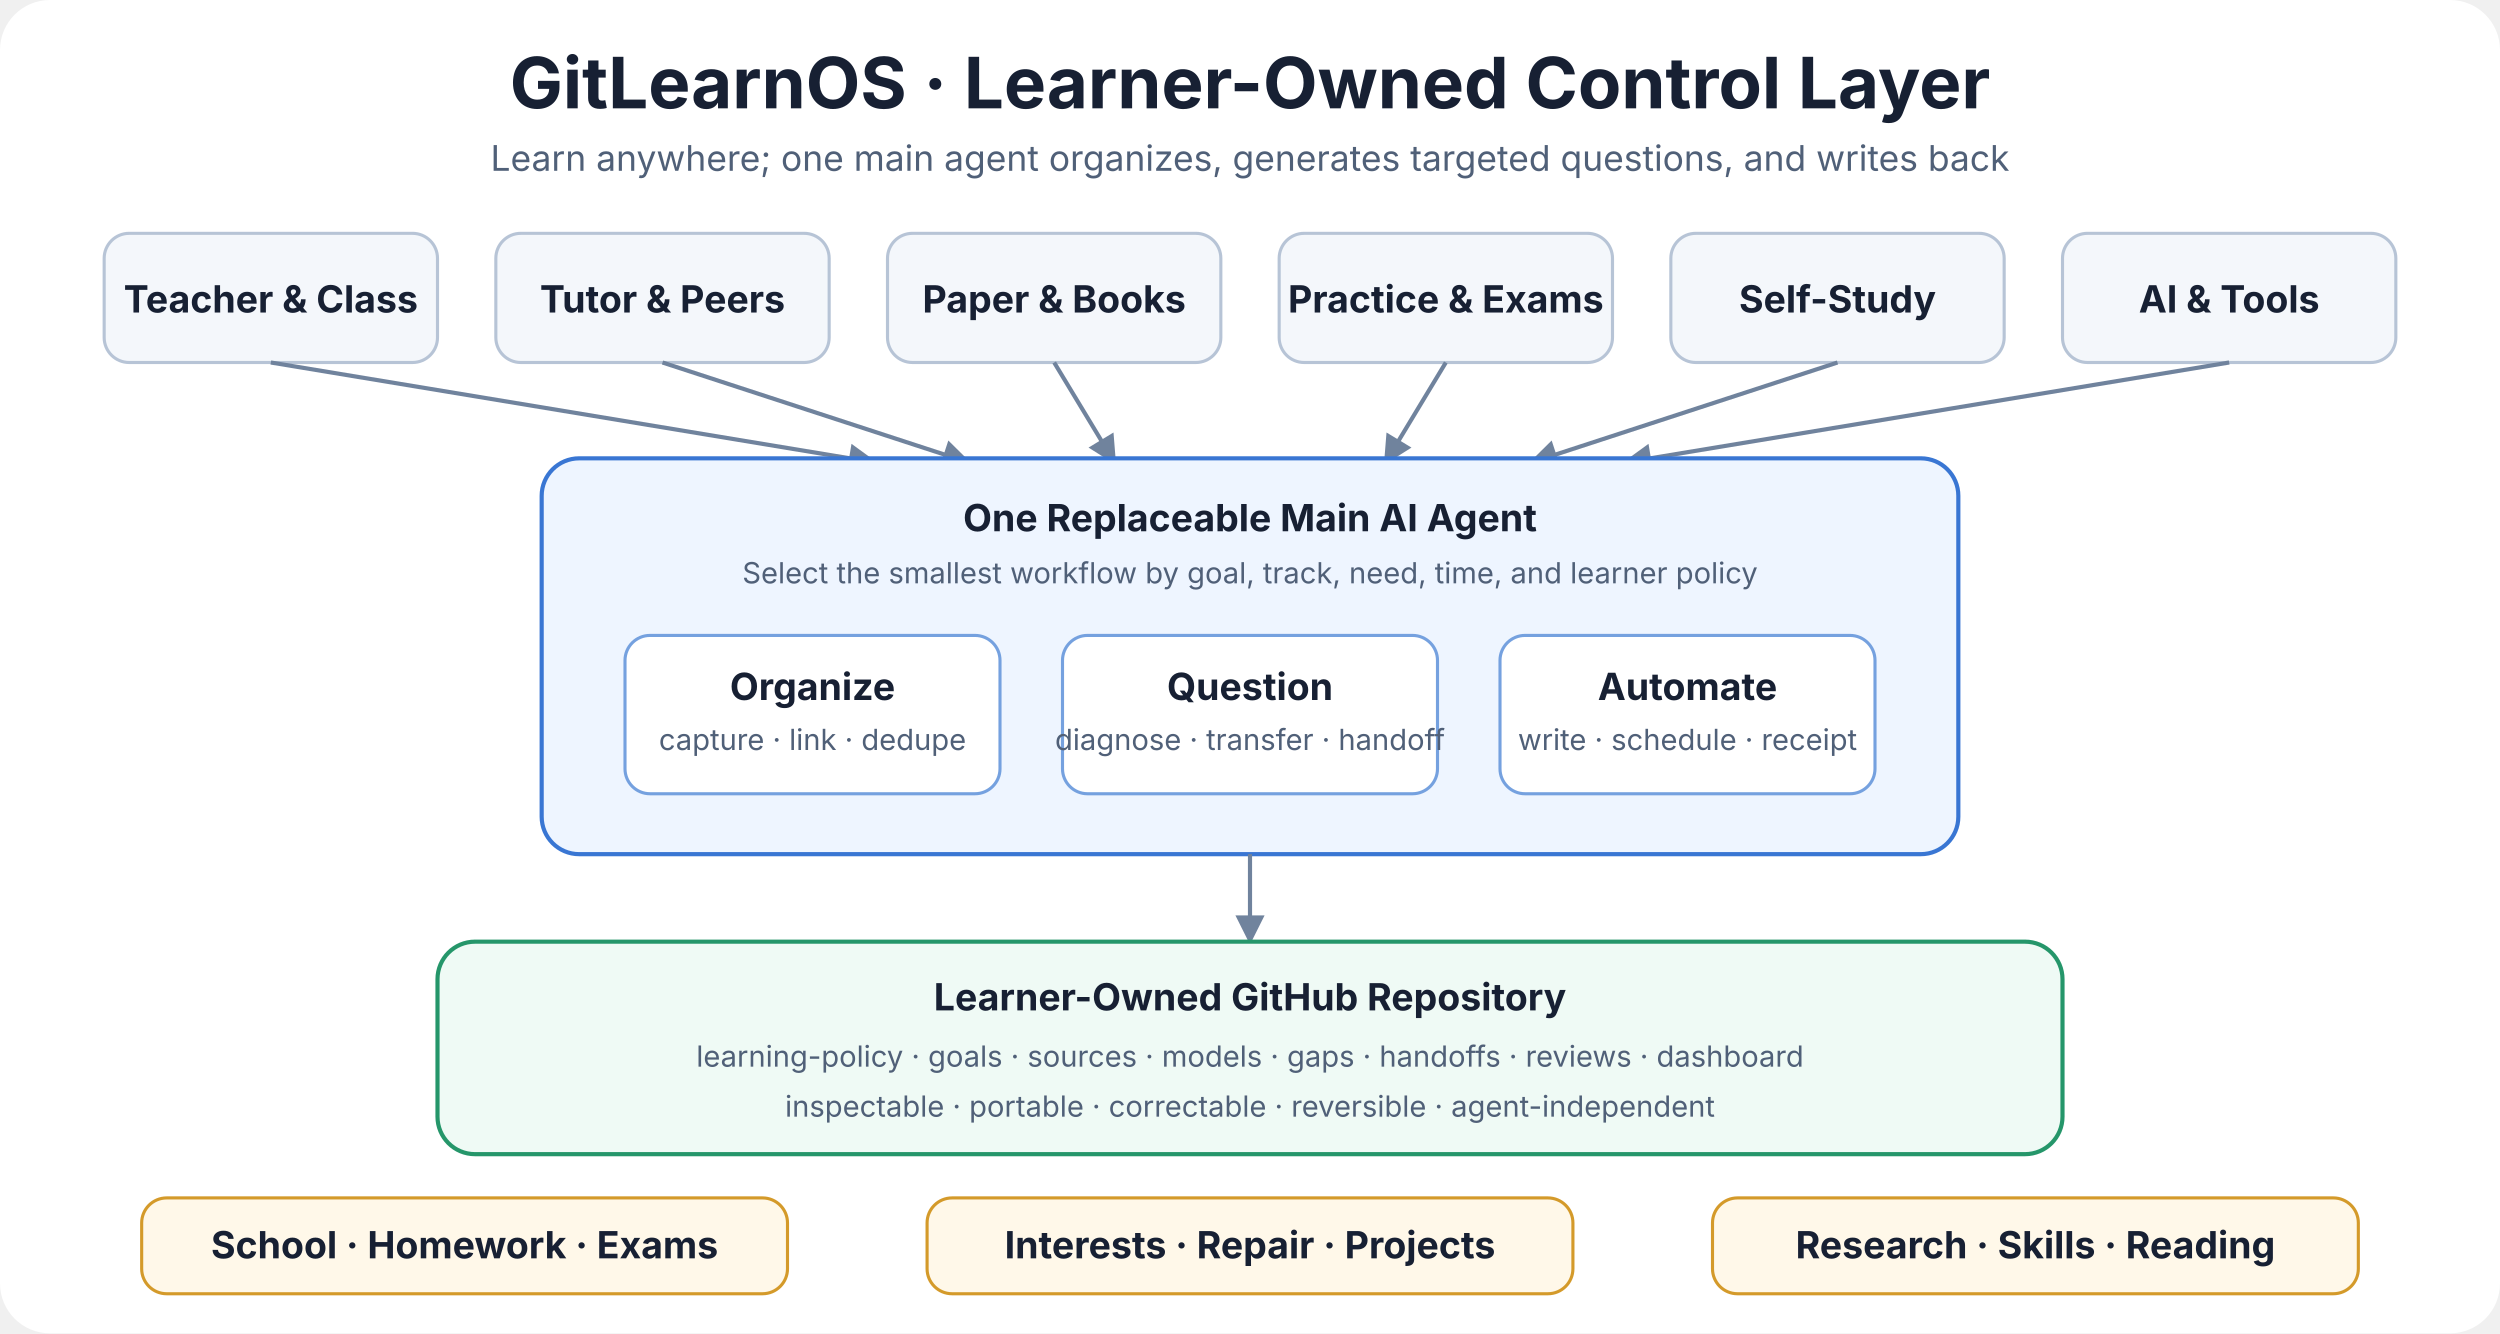
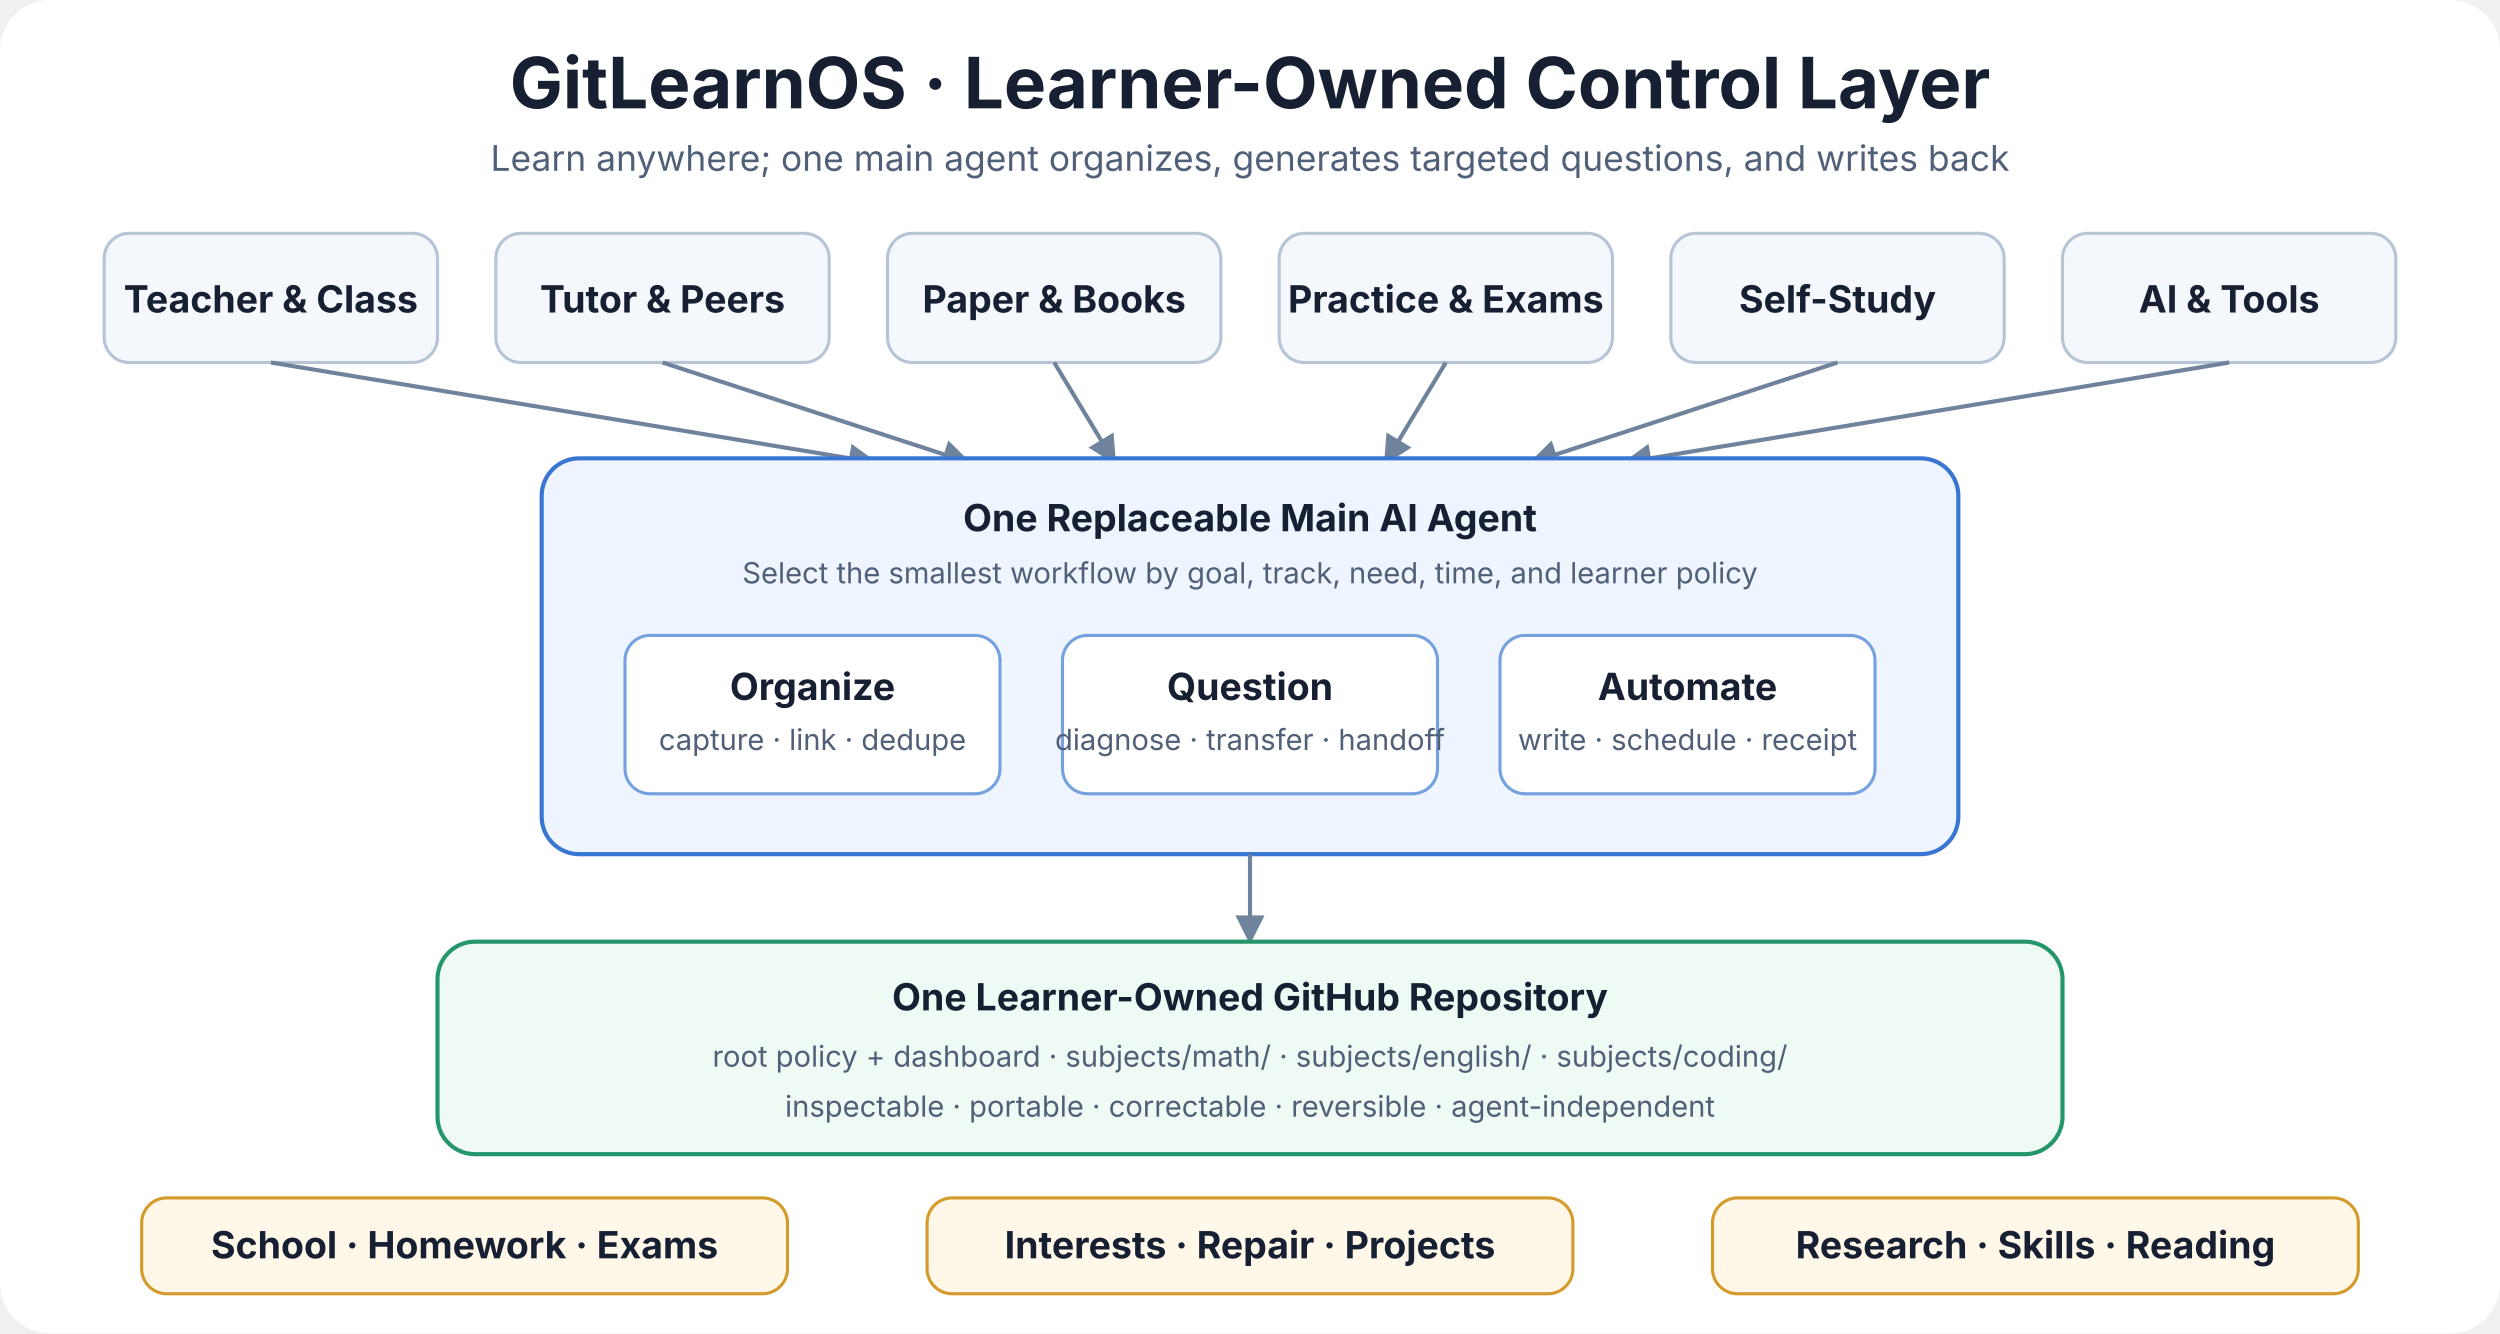
<svg xmlns="http://www.w3.org/2000/svg" width="1200" height="640" viewBox="0 0 1200 640" role="img" aria-labelledby="title desc">
  <defs>
    <style>
      text { font-family: Inter, Arial, sans-serif; fill: #172033; }
      .title { font-size: 34px; font-weight: 700; }
      .subtitle { font-size: 17px; fill: #506078; }
      .label { font-size: 18px; font-weight: 650; }
      .small { font-size: 14px; fill: #506078; }
      .input { fill: #f4f7fb; stroke: #b7c4d6; stroke-width: 1.5; }
      .core { fill: #eef5ff; stroke: #3976d3; stroke-width: 2; }
      .cap { fill: #ffffff; stroke: #75a1df; stroke-width: 1.5; }
      .repo { fill: #effaf5; stroke: #25966a; stroke-width: 2; }
      .track { fill: #fff8e9; stroke: #d49a2a; stroke-width: 1.5; }
      .arrow { stroke: #70839d; stroke-width: 2; fill: none; marker-end: url(#arrow); }
    </style>
    <marker id="arrow" viewBox="0 0 10 10" refX="9" refY="5" markerWidth="7" markerHeight="7" orient="auto-start-reverse">
      <path d="M 0 0 L 10 5 L 0 10 z" fill="#70839d" />
    </marker>
  </defs>
  <rect width="1200" height="640" rx="24" fill="#ffffff" />
  <text x="600" y="52" text-anchor="middle" class="title">GitLearnOS · Learner-Owned Control Layer</text>
  <text x="600" y="82" text-anchor="middle" class="subtitle">Learn anywhere; one main agent organizes, generates targeted questions, and writes back</text>
  <g>
    <rect x="50" y="112" width="160" height="62" rx="12" class="input" />
    <rect x="238" y="112" width="160" height="62" rx="12" class="input" />
    <rect x="426" y="112" width="160" height="62" rx="12" class="input" />
    <rect x="614" y="112" width="160" height="62" rx="12" class="input" />
    <rect x="802" y="112" width="160" height="62" rx="12" class="input" />
    <rect x="990" y="112" width="160" height="62" rx="12" class="input" />
    <text x="130" y="150" text-anchor="middle" class="label">Teacher &amp; Class</text>
    <text x="318" y="150" text-anchor="middle" class="label">Tutor &amp; Peers</text>
    <text x="506" y="150" text-anchor="middle" class="label">Paper &amp; Books</text>
    <text x="694" y="150" text-anchor="middle" class="label">Practice &amp; Exams</text>
    <text x="882" y="150" text-anchor="middle" class="label">Self-Study</text>
    <text x="1070" y="150" text-anchor="middle" class="label">AI &amp; Tools</text>
  </g>
  <path d="M130 174 L420 222" class="arrow" />
  <path d="M318 174 L465 222" class="arrow" />
  <path d="M506 174 L535 222" class="arrow" />
  <path d="M694 174 L665 222" class="arrow" />
  <path d="M882 174 L735 222" class="arrow" />
  <path d="M1070 174 L780 222" class="arrow" />
  <rect x="260" y="220" width="680" height="190" rx="18" class="core" />
  <text x="600" y="255" text-anchor="middle" class="label">One Replaceable Main AI Agent</text>
  <text x="600" y="280" text-anchor="middle" class="small">Select the smallest workflow by goal, track, need, time, and learner policy</text>
  <rect x="300" y="305" width="180" height="76" rx="12" class="cap" />
  <rect x="510" y="305" width="180" height="76" rx="12" class="cap" />
  <rect x="720" y="305" width="180" height="76" rx="12" class="cap" />
  <text x="390" y="336" text-anchor="middle" class="label">Organize</text>
  <text x="390" y="360" text-anchor="middle" class="small">capture · link · dedupe</text>
  <text x="600" y="336" text-anchor="middle" class="label">Question</text>
  <text x="600" y="360" text-anchor="middle" class="small">diagnose · transfer · handoff</text>
  <text x="810" y="336" text-anchor="middle" class="label">Automate</text>
  <text x="810" y="360" text-anchor="middle" class="small">write · schedule · receipt</text>
  <path d="M600 410 L600 452" class="arrow" />
  <rect x="210" y="452" width="780" height="102" rx="18" class="repo" />
-   <text x="600" y="485" text-anchor="middle" class="label">Learner-Owned GitHub Repository</text>
-   <text x="600" y="512" text-anchor="middle" class="small">learning-policy · goals · sources · models · gaps · handoffs · reviews · dashboard</text>
+   <text x="600" y="485" text-anchor="middle" class="label">One Learner-Owned GitHub Repository</text>
+   <text x="600" y="512" text-anchor="middle" class="small">root policy + dashboard · subjects/math/ · subjects/english/ · subjects/coding/</text>
  <text x="600" y="536" text-anchor="middle" class="small">inspectable · portable · correctable · reversible · agent-independent</text>
  <rect x="68" y="575" width="310" height="46" rx="12" class="track" />
  <rect x="445" y="575" width="310" height="46" rx="12" class="track" />
  <rect x="822" y="575" width="310" height="46" rx="12" class="track" />
  <text x="223" y="604" text-anchor="middle" class="label">School · Homework · Exams</text>
  <text x="600" y="604" text-anchor="middle" class="label">Interests · Repair · Projects</text>
  <text x="977" y="604" text-anchor="middle" class="label">Research · Skills · Reading</text>
</svg>
